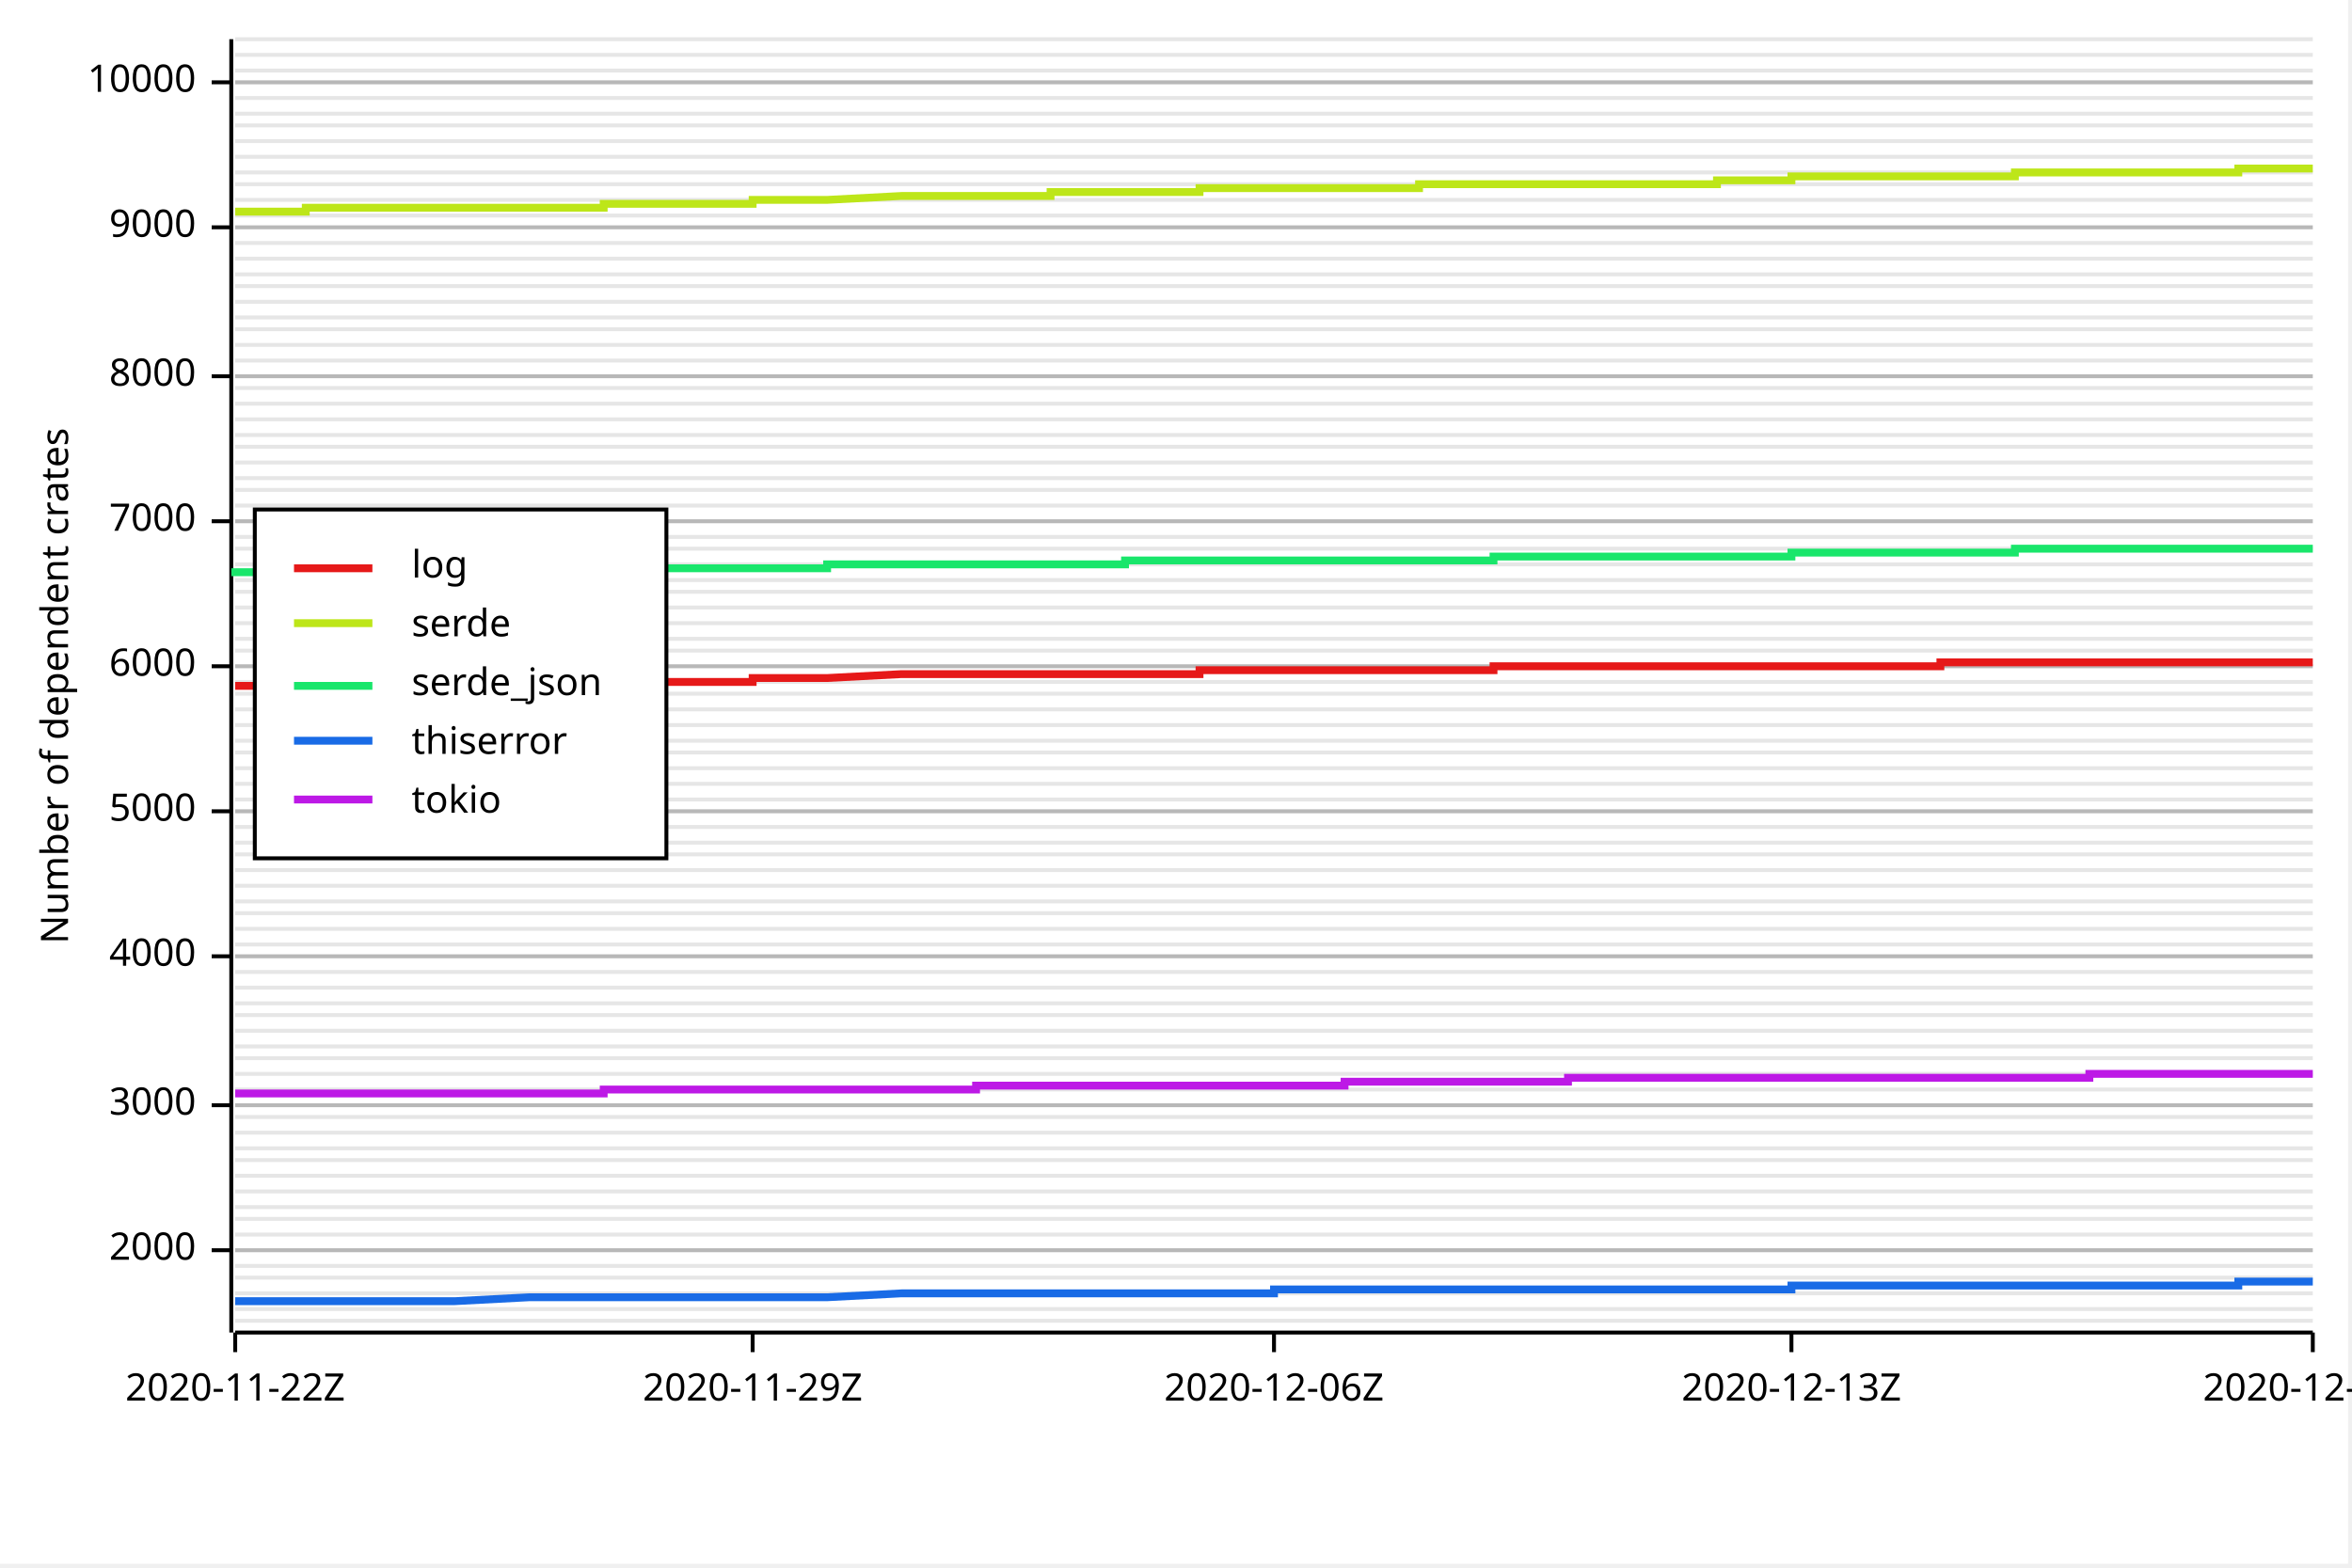
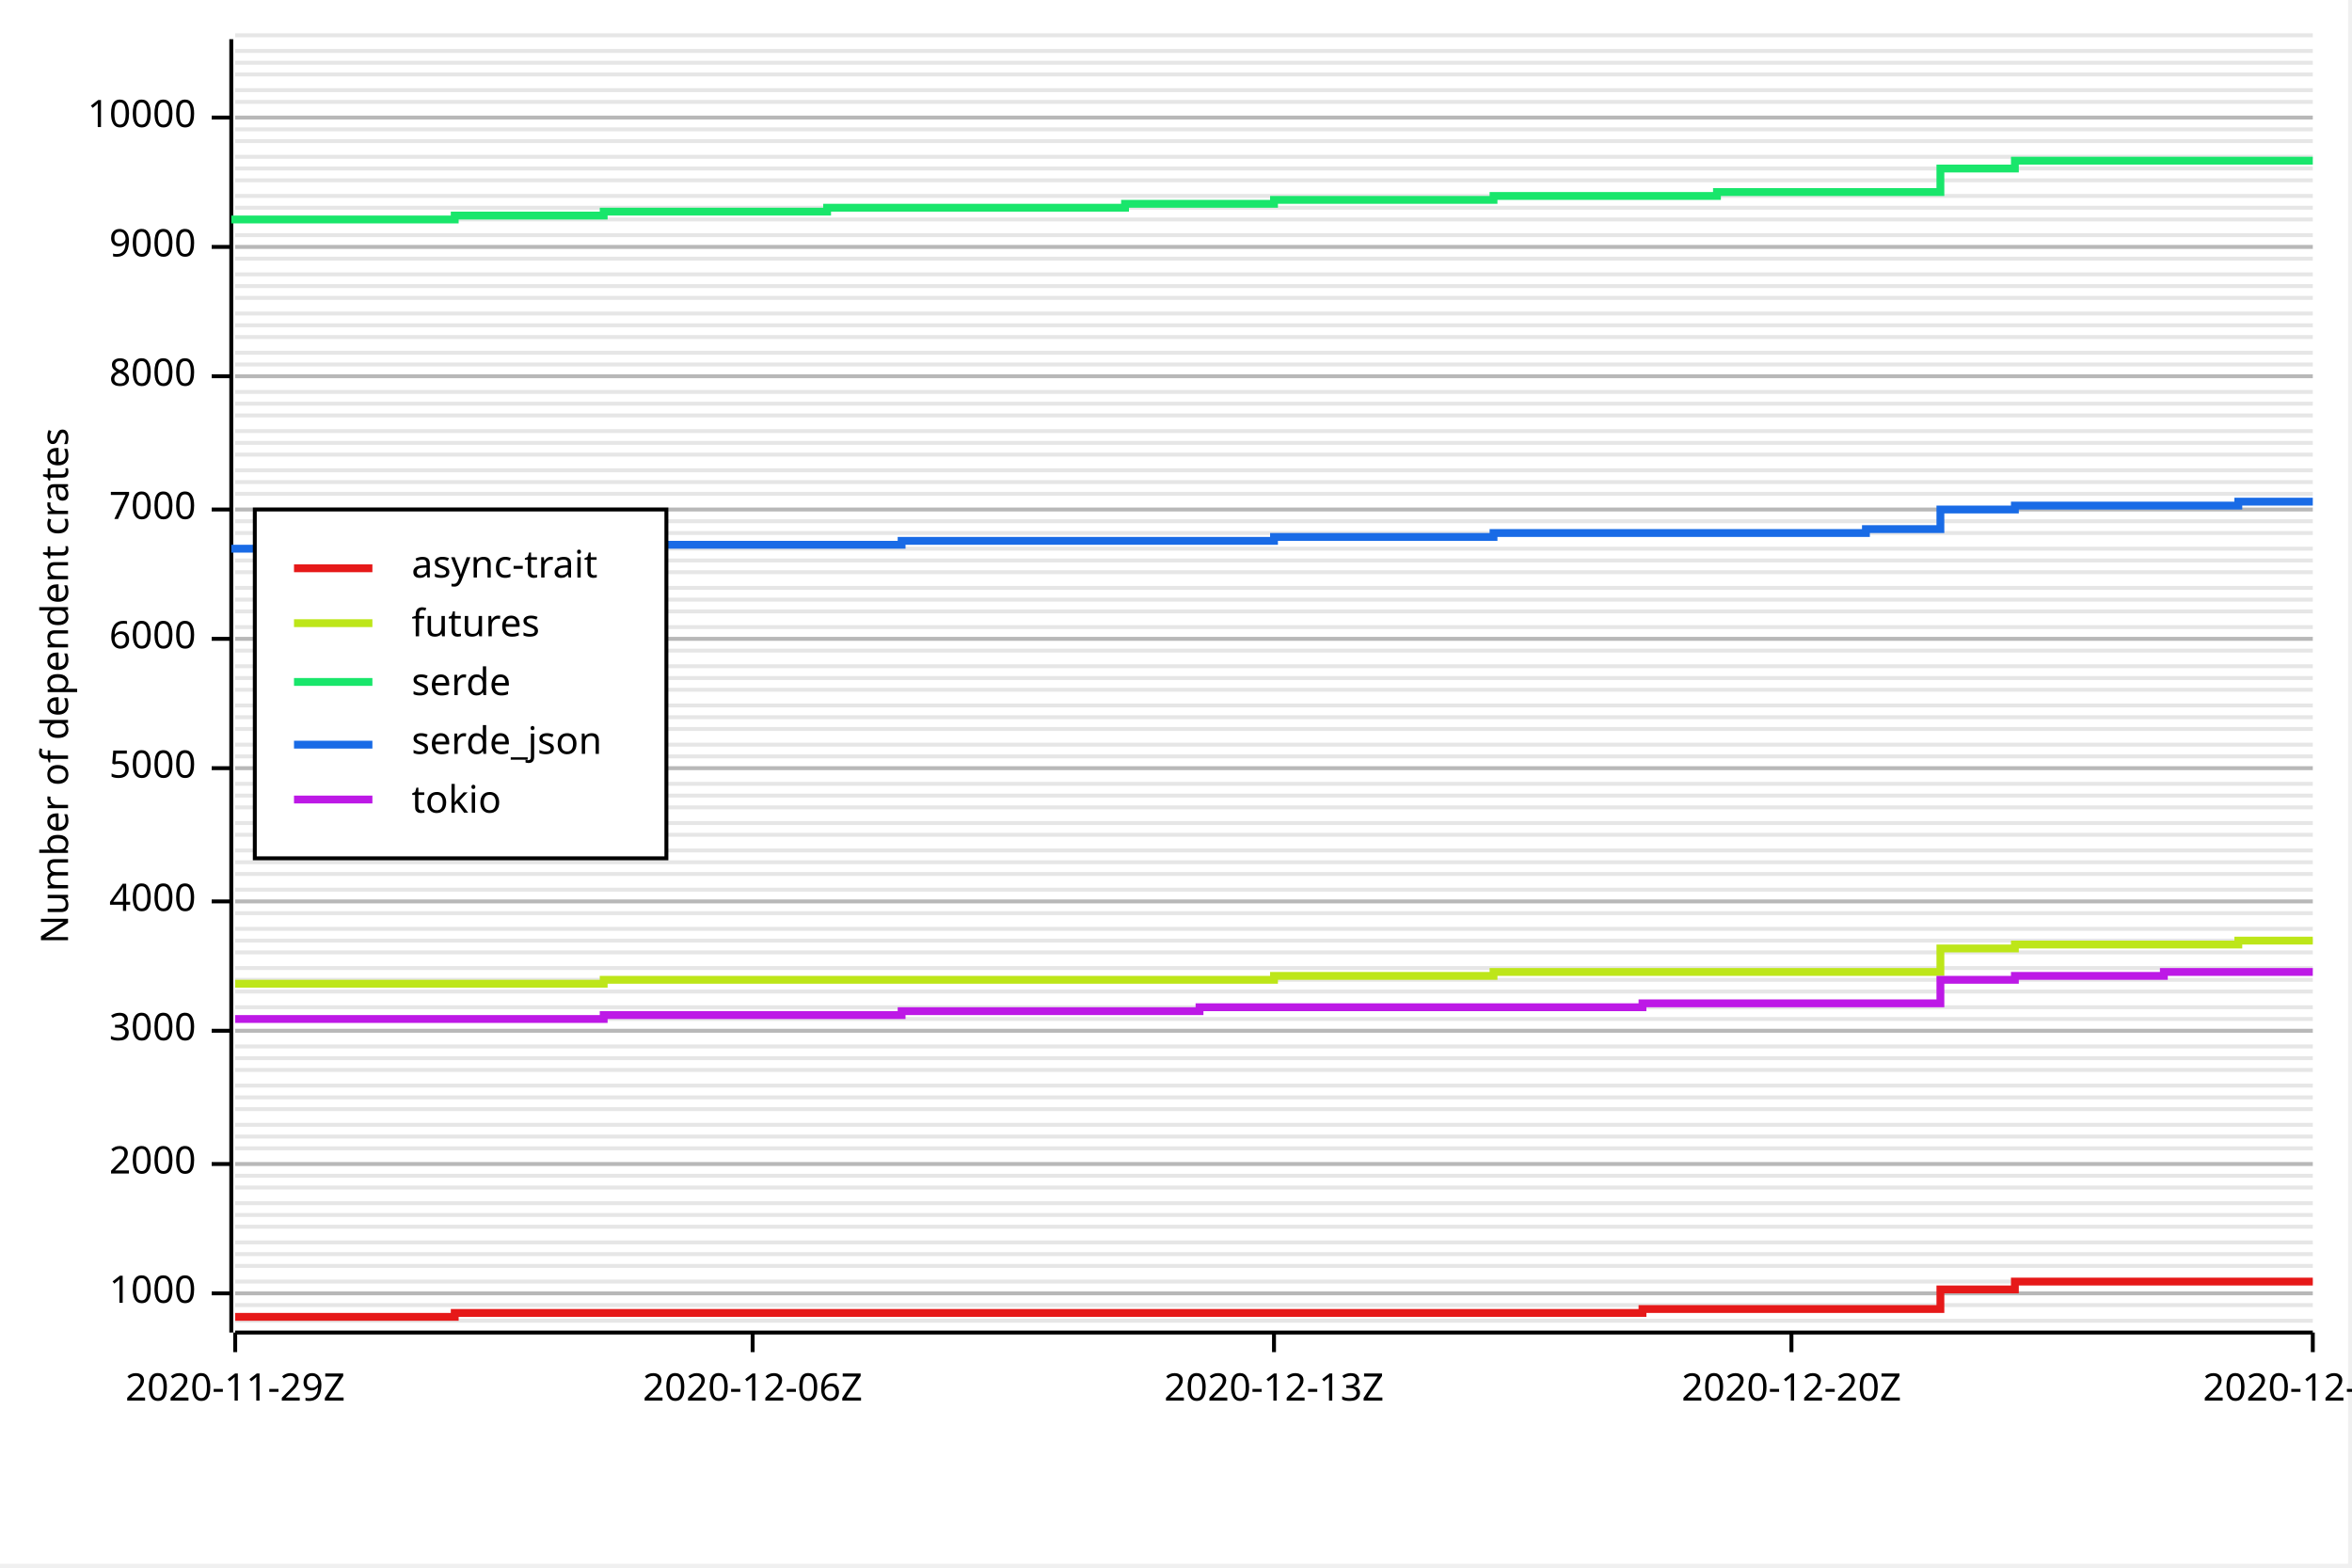
<svg xmlns="http://www.w3.org/2000/svg" width="600" height="400" viewBox="0 0 600 400">
  <rect x="0" y="0" width="599" height="399" opacity="1" fill="#FFFFFF" stroke="none" />
  <line opacity="0.1" stroke="#000000" stroke-width="1" x1="60" y1="337" x2="590" y2="337" />
-   <line opacity="0.1" stroke="#000000" stroke-width="1" x1="60" y1="334" x2="590" y2="334" />
+   <line opacity="0.1" stroke="#000000" stroke-width="1" x1="60" y1="333" x2="590" y2="333" />
  <line opacity="0.1" stroke="#000000" stroke-width="1" x1="60" y1="330" x2="590" y2="330" />
-   <line opacity="0.1" stroke="#000000" stroke-width="1" x1="60" y1="326" x2="590" y2="326" />
+   <line opacity="0.1" stroke="#000000" stroke-width="1" x1="60" y1="327" x2="590" y2="327" />
  <line opacity="0.1" stroke="#000000" stroke-width="1" x1="60" y1="323" x2="590" y2="323" />
-   <line opacity="0.1" stroke="#000000" stroke-width="1" x1="60" y1="319" x2="590" y2="319" />
-   <line opacity="0.1" stroke="#000000" stroke-width="1" x1="60" y1="315" x2="590" y2="315" />
-   <line opacity="0.1" stroke="#000000" stroke-width="1" x1="60" y1="311" x2="590" y2="311" />
-   <line opacity="0.1" stroke="#000000" stroke-width="1" x1="60" y1="308" x2="590" y2="308" />
-   <line opacity="0.1" stroke="#000000" stroke-width="1" x1="60" y1="304" x2="590" y2="304" />
+   <line opacity="0.1" stroke="#000000" stroke-width="1" x1="60" y1="320" x2="590" y2="320" />
+   <line opacity="0.1" stroke="#000000" stroke-width="1" x1="60" y1="317" x2="590" y2="317" />
+   <line opacity="0.1" stroke="#000000" stroke-width="1" x1="60" y1="313" x2="590" y2="313" />
+   <line opacity="0.1" stroke="#000000" stroke-width="1" x1="60" y1="310" x2="590" y2="310" />
+   <line opacity="0.1" stroke="#000000" stroke-width="1" x1="60" y1="307" x2="590" y2="307" />
+   <line opacity="0.1" stroke="#000000" stroke-width="1" x1="60" y1="303" x2="590" y2="303" />
  <line opacity="0.1" stroke="#000000" stroke-width="1" x1="60" y1="300" x2="590" y2="300" />
-   <line opacity="0.1" stroke="#000000" stroke-width="1" x1="60" y1="296" x2="590" y2="296" />
+   <line opacity="0.1" stroke="#000000" stroke-width="1" x1="60" y1="297" x2="590" y2="297" />
  <line opacity="0.1" stroke="#000000" stroke-width="1" x1="60" y1="293" x2="590" y2="293" />
-   <line opacity="0.1" stroke="#000000" stroke-width="1" x1="60" y1="289" x2="590" y2="289" />
-   <line opacity="0.1" stroke="#000000" stroke-width="1" x1="60" y1="285" x2="590" y2="285" />
-   <line opacity="0.1" stroke="#000000" stroke-width="1" x1="60" y1="282" x2="590" y2="282" />
-   <line opacity="0.1" stroke="#000000" stroke-width="1" x1="60" y1="278" x2="590" y2="278" />
-   <line opacity="0.1" stroke="#000000" stroke-width="1" x1="60" y1="274" x2="590" y2="274" />
+   <line opacity="0.1" stroke="#000000" stroke-width="1" x1="60" y1="290" x2="590" y2="290" />
+   <line opacity="0.1" stroke="#000000" stroke-width="1" x1="60" y1="287" x2="590" y2="287" />
+   <line opacity="0.1" stroke="#000000" stroke-width="1" x1="60" y1="283" x2="590" y2="283" />
+   <line opacity="0.1" stroke="#000000" stroke-width="1" x1="60" y1="280" x2="590" y2="280" />
+   <line opacity="0.1" stroke="#000000" stroke-width="1" x1="60" y1="277" x2="590" y2="277" />
+   <line opacity="0.1" stroke="#000000" stroke-width="1" x1="60" y1="273" x2="590" y2="273" />
  <line opacity="0.1" stroke="#000000" stroke-width="1" x1="60" y1="270" x2="590" y2="270" />
  <line opacity="0.1" stroke="#000000" stroke-width="1" x1="60" y1="267" x2="590" y2="267" />
  <line opacity="0.1" stroke="#000000" stroke-width="1" x1="60" y1="263" x2="590" y2="263" />
-   <line opacity="0.1" stroke="#000000" stroke-width="1" x1="60" y1="259" x2="590" y2="259" />
-   <line opacity="0.1" stroke="#000000" stroke-width="1" x1="60" y1="256" x2="590" y2="256" />
-   <line opacity="0.1" stroke="#000000" stroke-width="1" x1="60" y1="252" x2="590" y2="252" />
-   <line opacity="0.1" stroke="#000000" stroke-width="1" x1="60" y1="248" x2="590" y2="248" />
-   <line opacity="0.1" stroke="#000000" stroke-width="1" x1="60" y1="244" x2="590" y2="244" />
-   <line opacity="0.1" stroke="#000000" stroke-width="1" x1="60" y1="241" x2="590" y2="241" />
+   <line opacity="0.1" stroke="#000000" stroke-width="1" x1="60" y1="260" x2="590" y2="260" />
+   <line opacity="0.1" stroke="#000000" stroke-width="1" x1="60" y1="257" x2="590" y2="257" />
+   <line opacity="0.1" stroke="#000000" stroke-width="1" x1="60" y1="253" x2="590" y2="253" />
+   <line opacity="0.1" stroke="#000000" stroke-width="1" x1="60" y1="250" x2="590" y2="250" />
+   <line opacity="0.1" stroke="#000000" stroke-width="1" x1="60" y1="247" x2="590" y2="247" />
+   <line opacity="0.1" stroke="#000000" stroke-width="1" x1="60" y1="243" x2="590" y2="243" />
+   <line opacity="0.1" stroke="#000000" stroke-width="1" x1="60" y1="240" x2="590" y2="240" />
  <line opacity="0.1" stroke="#000000" stroke-width="1" x1="60" y1="237" x2="590" y2="237" />
  <line opacity="0.1" stroke="#000000" stroke-width="1" x1="60" y1="233" x2="590" y2="233" />
  <line opacity="0.1" stroke="#000000" stroke-width="1" x1="60" y1="230" x2="590" y2="230" />
-   <line opacity="0.1" stroke="#000000" stroke-width="1" x1="60" y1="226" x2="590" y2="226" />
-   <line opacity="0.1" stroke="#000000" stroke-width="1" x1="60" y1="222" x2="590" y2="222" />
-   <line opacity="0.1" stroke="#000000" stroke-width="1" x1="60" y1="218" x2="590" y2="218" />
-   <line opacity="0.1" stroke="#000000" stroke-width="1" x1="60" y1="215" x2="590" y2="215" />
-   <line opacity="0.1" stroke="#000000" stroke-width="1" x1="60" y1="211" x2="590" y2="211" />
-   <line opacity="0.1" stroke="#000000" stroke-width="1" x1="60" y1="207" x2="590" y2="207" />
-   <line opacity="0.1" stroke="#000000" stroke-width="1" x1="60" y1="204" x2="590" y2="204" />
+   <line opacity="0.1" stroke="#000000" stroke-width="1" x1="60" y1="227" x2="590" y2="227" />
+   <line opacity="0.1" stroke="#000000" stroke-width="1" x1="60" y1="223" x2="590" y2="223" />
+   <line opacity="0.1" stroke="#000000" stroke-width="1" x1="60" y1="220" x2="590" y2="220" />
+   <line opacity="0.1" stroke="#000000" stroke-width="1" x1="60" y1="217" x2="590" y2="217" />
+   <line opacity="0.1" stroke="#000000" stroke-width="1" x1="60" y1="213" x2="590" y2="213" />
+   <line opacity="0.1" stroke="#000000" stroke-width="1" x1="60" y1="210" x2="590" y2="210" />
+   <line opacity="0.1" stroke="#000000" stroke-width="1" x1="60" y1="206" x2="590" y2="206" />
+   <line opacity="0.1" stroke="#000000" stroke-width="1" x1="60" y1="203" x2="590" y2="203" />
  <line opacity="0.1" stroke="#000000" stroke-width="1" x1="60" y1="200" x2="590" y2="200" />
  <line opacity="0.1" stroke="#000000" stroke-width="1" x1="60" y1="196" x2="590" y2="196" />
-   <line opacity="0.1" stroke="#000000" stroke-width="1" x1="60" y1="192" x2="590" y2="192" />
-   <line opacity="0.1" stroke="#000000" stroke-width="1" x1="60" y1="189" x2="590" y2="189" />
-   <line opacity="0.1" stroke="#000000" stroke-width="1" x1="60" y1="185" x2="590" y2="185" />
-   <line opacity="0.1" stroke="#000000" stroke-width="1" x1="60" y1="181" x2="590" y2="181" />
-   <line opacity="0.1" stroke="#000000" stroke-width="1" x1="60" y1="177" x2="590" y2="177" />
-   <line opacity="0.1" stroke="#000000" stroke-width="1" x1="60" y1="174" x2="590" y2="174" />
+   <line opacity="0.1" stroke="#000000" stroke-width="1" x1="60" y1="193" x2="590" y2="193" />
+   <line opacity="0.1" stroke="#000000" stroke-width="1" x1="60" y1="190" x2="590" y2="190" />
+   <line opacity="0.1" stroke="#000000" stroke-width="1" x1="60" y1="186" x2="590" y2="186" />
+   <line opacity="0.1" stroke="#000000" stroke-width="1" x1="60" y1="183" x2="590" y2="183" />
+   <line opacity="0.1" stroke="#000000" stroke-width="1" x1="60" y1="180" x2="590" y2="180" />
+   <line opacity="0.1" stroke="#000000" stroke-width="1" x1="60" y1="176" x2="590" y2="176" />
+   <line opacity="0.1" stroke="#000000" stroke-width="1" x1="60" y1="173" x2="590" y2="173" />
  <line opacity="0.1" stroke="#000000" stroke-width="1" x1="60" y1="170" x2="590" y2="170" />
  <line opacity="0.1" stroke="#000000" stroke-width="1" x1="60" y1="166" x2="590" y2="166" />
  <line opacity="0.1" stroke="#000000" stroke-width="1" x1="60" y1="163" x2="590" y2="163" />
-   <line opacity="0.1" stroke="#000000" stroke-width="1" x1="60" y1="159" x2="590" y2="159" />
-   <line opacity="0.1" stroke="#000000" stroke-width="1" x1="60" y1="155" x2="590" y2="155" />
-   <line opacity="0.1" stroke="#000000" stroke-width="1" x1="60" y1="151" x2="590" y2="151" />
-   <line opacity="0.1" stroke="#000000" stroke-width="1" x1="60" y1="148" x2="590" y2="148" />
-   <line opacity="0.1" stroke="#000000" stroke-width="1" x1="60" y1="144" x2="590" y2="144" />
+   <line opacity="0.1" stroke="#000000" stroke-width="1" x1="60" y1="160" x2="590" y2="160" />
+   <line opacity="0.1" stroke="#000000" stroke-width="1" x1="60" y1="156" x2="590" y2="156" />
+   <line opacity="0.1" stroke="#000000" stroke-width="1" x1="60" y1="153" x2="590" y2="153" />
+   <line opacity="0.1" stroke="#000000" stroke-width="1" x1="60" y1="150" x2="590" y2="150" />
+   <line opacity="0.1" stroke="#000000" stroke-width="1" x1="60" y1="146" x2="590" y2="146" />
+   <line opacity="0.1" stroke="#000000" stroke-width="1" x1="60" y1="143" x2="590" y2="143" />
  <line opacity="0.1" stroke="#000000" stroke-width="1" x1="60" y1="140" x2="590" y2="140" />
-   <line opacity="0.1" stroke="#000000" stroke-width="1" x1="60" y1="137" x2="590" y2="137" />
+   <line opacity="0.1" stroke="#000000" stroke-width="1" x1="60" y1="136" x2="590" y2="136" />
  <line opacity="0.1" stroke="#000000" stroke-width="1" x1="60" y1="133" x2="590" y2="133" />
-   <line opacity="0.1" stroke="#000000" stroke-width="1" x1="60" y1="129" x2="590" y2="129" />
-   <line opacity="0.1" stroke="#000000" stroke-width="1" x1="60" y1="125" x2="590" y2="125" />
-   <line opacity="0.1" stroke="#000000" stroke-width="1" x1="60" y1="122" x2="590" y2="122" />
-   <line opacity="0.1" stroke="#000000" stroke-width="1" x1="60" y1="118" x2="590" y2="118" />
-   <line opacity="0.1" stroke="#000000" stroke-width="1" x1="60" y1="114" x2="590" y2="114" />
-   <line opacity="0.1" stroke="#000000" stroke-width="1" x1="60" y1="111" x2="590" y2="111" />
-   <line opacity="0.1" stroke="#000000" stroke-width="1" x1="60" y1="107" x2="590" y2="107" />
+   <line opacity="0.1" stroke="#000000" stroke-width="1" x1="60" y1="130" x2="590" y2="130" />
+   <line opacity="0.1" stroke="#000000" stroke-width="1" x1="60" y1="126" x2="590" y2="126" />
+   <line opacity="0.1" stroke="#000000" stroke-width="1" x1="60" y1="123" x2="590" y2="123" />
+   <line opacity="0.1" stroke="#000000" stroke-width="1" x1="60" y1="120" x2="590" y2="120" />
+   <line opacity="0.1" stroke="#000000" stroke-width="1" x1="60" y1="116" x2="590" y2="116" />
+   <line opacity="0.1" stroke="#000000" stroke-width="1" x1="60" y1="113" x2="590" y2="113" />
+   <line opacity="0.1" stroke="#000000" stroke-width="1" x1="60" y1="110" x2="590" y2="110" />
+   <line opacity="0.1" stroke="#000000" stroke-width="1" x1="60" y1="106" x2="590" y2="106" />
  <line opacity="0.1" stroke="#000000" stroke-width="1" x1="60" y1="103" x2="590" y2="103" />
-   <line opacity="0.1" stroke="#000000" stroke-width="1" x1="60" y1="99" x2="590" y2="99" />
+   <line opacity="0.1" stroke="#000000" stroke-width="1" x1="60" y1="100" x2="590" y2="100" />
  <line opacity="0.1" stroke="#000000" stroke-width="1" x1="60" y1="96" x2="590" y2="96" />
-   <line opacity="0.1" stroke="#000000" stroke-width="1" x1="60" y1="92" x2="590" y2="92" />
-   <line opacity="0.1" stroke="#000000" stroke-width="1" x1="60" y1="88" x2="590" y2="88" />
-   <line opacity="0.1" stroke="#000000" stroke-width="1" x1="60" y1="84" x2="590" y2="84" />
-   <line opacity="0.1" stroke="#000000" stroke-width="1" x1="60" y1="81" x2="590" y2="81" />
-   <line opacity="0.1" stroke="#000000" stroke-width="1" x1="60" y1="77" x2="590" y2="77" />
+   <line opacity="0.1" stroke="#000000" stroke-width="1" x1="60" y1="93" x2="590" y2="93" />
+   <line opacity="0.1" stroke="#000000" stroke-width="1" x1="60" y1="90" x2="590" y2="90" />
+   <line opacity="0.1" stroke="#000000" stroke-width="1" x1="60" y1="86" x2="590" y2="86" />
+   <line opacity="0.1" stroke="#000000" stroke-width="1" x1="60" y1="83" x2="590" y2="83" />
+   <line opacity="0.1" stroke="#000000" stroke-width="1" x1="60" y1="80" x2="590" y2="80" />
+   <line opacity="0.1" stroke="#000000" stroke-width="1" x1="60" y1="76" x2="590" y2="76" />
  <line opacity="0.1" stroke="#000000" stroke-width="1" x1="60" y1="73" x2="590" y2="73" />
  <line opacity="0.1" stroke="#000000" stroke-width="1" x1="60" y1="70" x2="590" y2="70" />
  <line opacity="0.1" stroke="#000000" stroke-width="1" x1="60" y1="66" x2="590" y2="66" />
-   <line opacity="0.1" stroke="#000000" stroke-width="1" x1="60" y1="62" x2="590" y2="62" />
-   <line opacity="0.1" stroke="#000000" stroke-width="1" x1="60" y1="58" x2="590" y2="58" />
-   <line opacity="0.1" stroke="#000000" stroke-width="1" x1="60" y1="55" x2="590" y2="55" />
-   <line opacity="0.1" stroke="#000000" stroke-width="1" x1="60" y1="51" x2="590" y2="51" />
-   <line opacity="0.1" stroke="#000000" stroke-width="1" x1="60" y1="47" x2="590" y2="47" />
-   <line opacity="0.1" stroke="#000000" stroke-width="1" x1="60" y1="44" x2="590" y2="44" />
+   <line opacity="0.1" stroke="#000000" stroke-width="1" x1="60" y1="63" x2="590" y2="63" />
+   <line opacity="0.1" stroke="#000000" stroke-width="1" x1="60" y1="60" x2="590" y2="60" />
+   <line opacity="0.1" stroke="#000000" stroke-width="1" x1="60" y1="56" x2="590" y2="56" />
+   <line opacity="0.1" stroke="#000000" stroke-width="1" x1="60" y1="53" x2="590" y2="53" />
+   <line opacity="0.1" stroke="#000000" stroke-width="1" x1="60" y1="50" x2="590" y2="50" />
+   <line opacity="0.1" stroke="#000000" stroke-width="1" x1="60" y1="46" x2="590" y2="46" />
+   <line opacity="0.1" stroke="#000000" stroke-width="1" x1="60" y1="43" x2="590" y2="43" />
  <line opacity="0.1" stroke="#000000" stroke-width="1" x1="60" y1="40" x2="590" y2="40" />
  <line opacity="0.1" stroke="#000000" stroke-width="1" x1="60" y1="36" x2="590" y2="36" />
-   <line opacity="0.1" stroke="#000000" stroke-width="1" x1="60" y1="32" x2="590" y2="32" />
-   <line opacity="0.1" stroke="#000000" stroke-width="1" x1="60" y1="29" x2="590" y2="29" />
-   <line opacity="0.1" stroke="#000000" stroke-width="1" x1="60" y1="25" x2="590" y2="25" />
-   <line opacity="0.1" stroke="#000000" stroke-width="1" x1="60" y1="21" x2="590" y2="21" />
-   <line opacity="0.1" stroke="#000000" stroke-width="1" x1="60" y1="18" x2="590" y2="18" />
-   <line opacity="0.1" stroke="#000000" stroke-width="1" x1="60" y1="14" x2="590" y2="14" />
-   <line opacity="0.1" stroke="#000000" stroke-width="1" x1="60" y1="10" x2="590" y2="10" />
+   <line opacity="0.1" stroke="#000000" stroke-width="1" x1="60" y1="33" x2="590" y2="33" />
+   <line opacity="0.1" stroke="#000000" stroke-width="1" x1="60" y1="30" x2="590" y2="30" />
+   <line opacity="0.1" stroke="#000000" stroke-width="1" x1="60" y1="26" x2="590" y2="26" />
+   <line opacity="0.1" stroke="#000000" stroke-width="1" x1="60" y1="23" x2="590" y2="23" />
+   <line opacity="0.1" stroke="#000000" stroke-width="1" x1="60" y1="19" x2="590" y2="19" />
+   <line opacity="0.1" stroke="#000000" stroke-width="1" x1="60" y1="16" x2="590" y2="16" />
+   <line opacity="0.1" stroke="#000000" stroke-width="1" x1="60" y1="13" x2="590" y2="13" />
+   <line opacity="0.1" stroke="#000000" stroke-width="1" x1="60" y1="9" x2="590" y2="9" />
  <text x="10" y="175" dy="0.76em" text-anchor="middle" font-family="sans-serif" font-size="9.677" opacity="1" fill="#000000" transform="rotate(270, 10, 175)">
Number of dependent crates
</text>
-   <line opacity="0.2" stroke="#000000" stroke-width="1" x1="60" y1="319" x2="590" y2="319" />
-   <line opacity="0.2" stroke="#000000" stroke-width="1" x1="60" y1="282" x2="590" y2="282" />
-   <line opacity="0.2" stroke="#000000" stroke-width="1" x1="60" y1="244" x2="590" y2="244" />
-   <line opacity="0.2" stroke="#000000" stroke-width="1" x1="60" y1="207" x2="590" y2="207" />
-   <line opacity="0.2" stroke="#000000" stroke-width="1" x1="60" y1="170" x2="590" y2="170" />
-   <line opacity="0.2" stroke="#000000" stroke-width="1" x1="60" y1="133" x2="590" y2="133" />
+   <line opacity="0.2" stroke="#000000" stroke-width="1" x1="60" y1="330" x2="590" y2="330" />
+   <line opacity="0.2" stroke="#000000" stroke-width="1" x1="60" y1="297" x2="590" y2="297" />
+   <line opacity="0.2" stroke="#000000" stroke-width="1" x1="60" y1="263" x2="590" y2="263" />
+   <line opacity="0.2" stroke="#000000" stroke-width="1" x1="60" y1="230" x2="590" y2="230" />
+   <line opacity="0.2" stroke="#000000" stroke-width="1" x1="60" y1="196" x2="590" y2="196" />
+   <line opacity="0.2" stroke="#000000" stroke-width="1" x1="60" y1="163" x2="590" y2="163" />
+   <line opacity="0.2" stroke="#000000" stroke-width="1" x1="60" y1="130" x2="590" y2="130" />
  <line opacity="0.2" stroke="#000000" stroke-width="1" x1="60" y1="96" x2="590" y2="96" />
-   <line opacity="0.2" stroke="#000000" stroke-width="1" x1="60" y1="58" x2="590" y2="58" />
-   <line opacity="0.2" stroke="#000000" stroke-width="1" x1="60" y1="21" x2="590" y2="21" />
+   <line opacity="0.2" stroke="#000000" stroke-width="1" x1="60" y1="63" x2="590" y2="63" />
+   <line opacity="0.2" stroke="#000000" stroke-width="1" x1="60" y1="30" x2="590" y2="30" />
  <polyline fill="none" opacity="1" stroke="#000000" stroke-width="1" points="59,10 59,340 " />
-   <text x="50" y="319" dy="0.5ex" text-anchor="end" font-family="sans-serif" font-size="9.677" opacity="1" fill="#000000">
+   <text x="50" y="330" dy="0.5ex" text-anchor="end" font-family="sans-serif" font-size="9.677" opacity="1" fill="#000000">
+ 1000
+ </text>
+   <polyline fill="none" opacity="1" stroke="#000000" stroke-width="1" points="54,330 59,330 " />
+   <text x="50" y="297" dy="0.5ex" text-anchor="end" font-family="sans-serif" font-size="9.677" opacity="1" fill="#000000">
2000
</text>
-   <polyline fill="none" opacity="1" stroke="#000000" stroke-width="1" points="54,319 59,319 " />
-   <text x="50" y="282" dy="0.5ex" text-anchor="end" font-family="sans-serif" font-size="9.677" opacity="1" fill="#000000">
+   <polyline fill="none" opacity="1" stroke="#000000" stroke-width="1" points="54,297 59,297 " />
+   <text x="50" y="263" dy="0.5ex" text-anchor="end" font-family="sans-serif" font-size="9.677" opacity="1" fill="#000000">
3000
</text>
-   <polyline fill="none" opacity="1" stroke="#000000" stroke-width="1" points="54,282 59,282 " />
-   <text x="50" y="244" dy="0.5ex" text-anchor="end" font-family="sans-serif" font-size="9.677" opacity="1" fill="#000000">
+   <polyline fill="none" opacity="1" stroke="#000000" stroke-width="1" points="54,263 59,263 " />
+   <text x="50" y="230" dy="0.5ex" text-anchor="end" font-family="sans-serif" font-size="9.677" opacity="1" fill="#000000">
4000
</text>
-   <polyline fill="none" opacity="1" stroke="#000000" stroke-width="1" points="54,244 59,244 " />
-   <text x="50" y="207" dy="0.5ex" text-anchor="end" font-family="sans-serif" font-size="9.677" opacity="1" fill="#000000">
+   <polyline fill="none" opacity="1" stroke="#000000" stroke-width="1" points="54,230 59,230 " />
+   <text x="50" y="196" dy="0.5ex" text-anchor="end" font-family="sans-serif" font-size="9.677" opacity="1" fill="#000000">
5000
</text>
-   <polyline fill="none" opacity="1" stroke="#000000" stroke-width="1" points="54,207 59,207 " />
-   <text x="50" y="170" dy="0.5ex" text-anchor="end" font-family="sans-serif" font-size="9.677" opacity="1" fill="#000000">
+   <polyline fill="none" opacity="1" stroke="#000000" stroke-width="1" points="54,196 59,196 " />
+   <text x="50" y="163" dy="0.5ex" text-anchor="end" font-family="sans-serif" font-size="9.677" opacity="1" fill="#000000">
6000
</text>
-   <polyline fill="none" opacity="1" stroke="#000000" stroke-width="1" points="54,170 59,170 " />
-   <text x="50" y="133" dy="0.5ex" text-anchor="end" font-family="sans-serif" font-size="9.677" opacity="1" fill="#000000">
+   <polyline fill="none" opacity="1" stroke="#000000" stroke-width="1" points="54,163 59,163 " />
+   <text x="50" y="130" dy="0.5ex" text-anchor="end" font-family="sans-serif" font-size="9.677" opacity="1" fill="#000000">
7000
</text>
-   <polyline fill="none" opacity="1" stroke="#000000" stroke-width="1" points="54,133 59,133 " />
+   <polyline fill="none" opacity="1" stroke="#000000" stroke-width="1" points="54,130 59,130 " />
  <text x="50" y="96" dy="0.5ex" text-anchor="end" font-family="sans-serif" font-size="9.677" opacity="1" fill="#000000">
8000
</text>
  <polyline fill="none" opacity="1" stroke="#000000" stroke-width="1" points="54,96 59,96 " />
-   <text x="50" y="58" dy="0.5ex" text-anchor="end" font-family="sans-serif" font-size="9.677" opacity="1" fill="#000000">
+   <text x="50" y="63" dy="0.5ex" text-anchor="end" font-family="sans-serif" font-size="9.677" opacity="1" fill="#000000">
9000
</text>
-   <polyline fill="none" opacity="1" stroke="#000000" stroke-width="1" points="54,58 59,58 " />
-   <text x="50" y="21" dy="0.5ex" text-anchor="end" font-family="sans-serif" font-size="9.677" opacity="1" fill="#000000">
+   <polyline fill="none" opacity="1" stroke="#000000" stroke-width="1" points="54,63 59,63 " />
+   <text x="50" y="30" dy="0.5ex" text-anchor="end" font-family="sans-serif" font-size="9.677" opacity="1" fill="#000000">
10000
</text>
-   <polyline fill="none" opacity="1" stroke="#000000" stroke-width="1" points="54,21 59,21 " />
+   <polyline fill="none" opacity="1" stroke="#000000" stroke-width="1" points="54,30 59,30 " />
  <polyline fill="none" opacity="1" stroke="#000000" stroke-width="1" points="60,340 590,340 " />
  <text x="60" y="350" dy="0.76em" text-anchor="middle" font-family="sans-serif" font-size="9.677" opacity="1" fill="#000000">
- 2020-11-22Z
+ 2020-11-29Z
</text>
  <polyline fill="none" opacity="1" stroke="#000000" stroke-width="1" points="60,340 60,345 " />
  <text x="192" y="350" dy="0.76em" text-anchor="middle" font-family="sans-serif" font-size="9.677" opacity="1" fill="#000000">
- 2020-11-29Z
+ 2020-12-06Z
</text>
  <polyline fill="none" opacity="1" stroke="#000000" stroke-width="1" points="192,340 192,345 " />
  <text x="325" y="350" dy="0.76em" text-anchor="middle" font-family="sans-serif" font-size="9.677" opacity="1" fill="#000000">
- 2020-12-06Z
+ 2020-12-13Z
</text>
  <polyline fill="none" opacity="1" stroke="#000000" stroke-width="1" points="325,340 325,345 " />
  <text x="457" y="350" dy="0.76em" text-anchor="middle" font-family="sans-serif" font-size="9.677" opacity="1" fill="#000000">
- 2020-12-13Z
+ 2020-12-20Z
</text>
  <polyline fill="none" opacity="1" stroke="#000000" stroke-width="1" points="457,340 457,345 " />
  <text x="590" y="350" dy="0.76em" text-anchor="middle" font-family="sans-serif" font-size="9.677" opacity="1" fill="#000000">
- 2020-12-20Z
+ 2020-12-27Z
</text>
  <polyline fill="none" opacity="1" stroke="#000000" stroke-width="1" points="590,340 590,345 " />
-   <polyline fill="none" opacity="1" stroke="#E61919" stroke-width="2" points="60,175 60,175 78,175 78,174 97,174 97,174 116,174 116,174 135,174 154,174 154,174 173,174 173,174 192,174 192,173 211,173 211,173 230,172 249,172 249,172 268,172 268,172 287,172 287,172 306,172 306,171 325,171 325,171 343,171 343,171 362,171 362,171 381,171 381,170 400,170 400,170 419,170 419,170 438,170 438,170 457,170 457,170 476,170 476,170 495,170 495,169 514,169 514,169 533,169 533,169 552,169 552,169 571,169 571,169 590,169 " />
-   <polyline fill="none" opacity="1" stroke="#BDE619" stroke-width="2" points="60,54 60,54 78,54 78,53 97,53 97,53 116,53 116,53 135,53 154,53 154,52 173,52 173,52 192,52 192,51 211,51 211,51 230,50 249,50 249,50 268,50 268,49 287,49 287,49 306,49 306,48 325,48 325,48 343,48 343,48 362,48 362,47 381,47 381,47 400,47 400,47 419,47 419,47 438,47 438,46 457,46 457,45 476,45 476,45 495,45 495,45 514,45 514,44 533,44 533,44 552,44 552,44 571,44 571,43 590,43 " />
-   <polyline fill="none" opacity="1" stroke="#19E66B" stroke-width="2" points="60,147 60,146 78,146 78,146 97,146 97,146 116,146 116,146 135,145 154,145 154,145 173,145 173,145 192,145 192,145 211,145 211,144 230,144 249,144 249,144 268,144 268,144 287,144 287,143 306,143 306,143 325,143 325,143 343,143 343,143 362,143 362,143 381,143 381,142 400,142 400,142 419,142 419,142 438,142 438,142 457,142 457,141 476,141 476,141 495,141 495,141 514,141 514,140 533,140 533,140 552,140 552,140 571,140 571,140 590,140 " />
-   <polyline fill="none" opacity="1" stroke="#196BE6" stroke-width="2" points="60,332 60,332 78,332 78,332 97,332 97,332 116,332 116,332 135,331 154,331 154,331 173,331 173,331 192,331 192,331 211,331 211,331 230,330 249,330 249,330 268,330 268,330 287,330 287,330 306,330 306,330 325,330 325,329 343,329 343,329 362,329 362,329 381,329 381,329 400,329 400,329 419,329 419,329 438,329 438,329 457,329 457,328 476,328 476,328 495,328 495,328 514,328 514,328 533,328 533,328 552,328 552,328 571,328 571,327 590,327 " />
-   <polyline fill="none" opacity="1" stroke="#BD19E6" stroke-width="2" points="60,279 60,279 78,279 78,279 97,279 97,279 116,279 116,279 135,279 154,279 154,278 173,278 173,278 192,278 192,278 211,278 211,278 230,278 249,278 249,277 268,277 268,277 287,277 287,277 306,277 306,277 325,277 325,277 343,277 343,276 362,276 362,276 381,276 381,276 400,276 400,275 419,275 419,275 438,275 438,275 457,275 457,275 476,275 476,275 495,275 495,275 514,275 514,275 533,275 533,274 552,274 552,274 571,274 571,274 590,274 " />
+   <polyline fill="none" opacity="1" stroke="#E61919" stroke-width="2" points="60,336 60,336 78,336 78,336 97,336 97,336 116,336 116,335 135,335 135,335 154,335 154,335 173,335 173,335 192,335 192,335 211,335 211,335 230,335 230,335 249,335 249,335 268,335 268,335 287,335 287,335 306,335 306,335 325,335 325,335 343,335 343,335 362,335 362,335 381,335 381,335 400,335 400,335 419,335 419,334 438,334 438,334 457,334 457,334 476,334 476,334 495,334 495,329 514,329 514,327 533,327 533,327 552,327 552,327 571,327 571,327 590,327 " />
+   <polyline fill="none" opacity="1" stroke="#BDE619" stroke-width="2" points="60,251 60,251 78,251 78,251 97,251 116,251 116,251 135,251 135,251 154,251 154,250 173,250 173,250 192,250 192,250 211,250 211,250 230,250 230,250 249,250 249,250 268,250 268,250 287,250 287,250 306,250 306,250 325,250 325,249 343,249 343,249 362,249 362,249 381,249 381,248 400,248 400,248 419,248 419,248 438,248 438,248 457,248 457,248 476,248 476,248 495,248 495,242 514,242 514,241 533,241 533,241 552,241 552,241 571,241 571,240 590,240 " />
+   <polyline fill="none" opacity="1" stroke="#19E66B" stroke-width="2" points="60,57 60,56 78,56 78,56 97,56 116,56 116,55 135,55 135,55 154,55 154,54 173,54 173,54 192,54 192,54 211,54 211,53 230,53 230,53 249,53 249,53 268,53 268,53 287,53 287,52 306,52 306,52 325,52 325,51 343,51 343,51 362,51 362,51 381,51 381,50 400,50 400,50 419,50 419,50 438,50 438,49 457,49 457,49 476,49 476,49 495,49 495,43 514,43 514,41 533,41 533,41 552,41 552,41 571,41 571,41 590,41 " />
+   <polyline fill="none" opacity="1" stroke="#196BE6" stroke-width="2" points="60,141 60,140 78,140 78,140 97,140 116,140 116,140 135,140 135,139 154,139 154,139 173,139 173,139 192,139 192,139 211,139 211,139 230,139 230,138 249,138 249,138 268,138 268,138 287,138 287,138 306,138 306,138 325,138 325,137 343,137 343,137 362,137 362,137 381,137 381,136 400,136 400,136 419,136 419,136 438,136 438,136 457,136 457,136 476,136 476,135 495,135 495,130 514,130 514,129 533,129 533,129 552,129 552,129 571,129 571,128 590,128 " />
+   <polyline fill="none" opacity="1" stroke="#BD19E6" stroke-width="2" points="60,260 60,260 78,260 78,260 97,260 116,260 116,260 135,260 135,260 154,260 154,259 173,259 173,259 192,259 192,259 211,259 211,259 230,259 230,258 249,258 249,258 268,258 268,258 287,258 287,258 306,258 306,257 325,257 325,257 343,257 343,257 362,257 362,257 381,257 381,257 400,257 400,257 419,257 419,256 438,256 438,256 457,256 457,256 476,256 476,256 495,256 495,250 514,250 514,249 533,249 533,249 552,249 552,248 571,248 571,248 590,248 " />
  <rect x="65" y="130" width="105" height="89" opacity="1" fill="#FFFFFF" stroke="none" />
  <rect x="65" y="130" width="105" height="89" opacity="1" fill="none" stroke="#000000" />
  <text x="105" y="140" dy="0.76em" text-anchor="start" font-family="sans-serif" font-size="9.677" opacity="1" fill="#000000">
- log
+ async-trait
</text>
  <text x="105" y="155" dy="0.76em" text-anchor="start" font-family="sans-serif" font-size="9.677" opacity="1" fill="#000000">
+ futures
+ </text>
+   <text x="105" y="170" dy="0.76em" text-anchor="start" font-family="sans-serif" font-size="9.677" opacity="1" fill="#000000">
serde
</text>
-   <text x="105" y="170" dy="0.76em" text-anchor="start" font-family="sans-serif" font-size="9.677" opacity="1" fill="#000000">
+   <text x="105" y="185" dy="0.76em" text-anchor="start" font-family="sans-serif" font-size="9.677" opacity="1" fill="#000000">
serde_json
- </text>
-   <text x="105" y="185" dy="0.76em" text-anchor="start" font-family="sans-serif" font-size="9.677" opacity="1" fill="#000000">
- thiserror
</text>
  <text x="105" y="200" dy="0.76em" text-anchor="start" font-family="sans-serif" font-size="9.677" opacity="1" fill="#000000">
tokio
</text>
  <polyline fill="none" opacity="1" stroke="#E61919" stroke-width="2" points="75,145 95,145 " />
  <polyline fill="none" opacity="1" stroke="#BDE619" stroke-width="2" points="75,159 95,159 " />
-   <polyline fill="none" opacity="1" stroke="#19E66B" stroke-width="2" points="75,175 95,175 " />
-   <polyline fill="none" opacity="1" stroke="#196BE6" stroke-width="2" points="75,189 95,189 " />
+   <polyline fill="none" opacity="1" stroke="#19E66B" stroke-width="2" points="75,174 95,174 " />
+   <polyline fill="none" opacity="1" stroke="#196BE6" stroke-width="2" points="75,190 95,190 " />
  <polyline fill="none" opacity="1" stroke="#BD19E6" stroke-width="2" points="75,204 95,204 " />
</svg>
